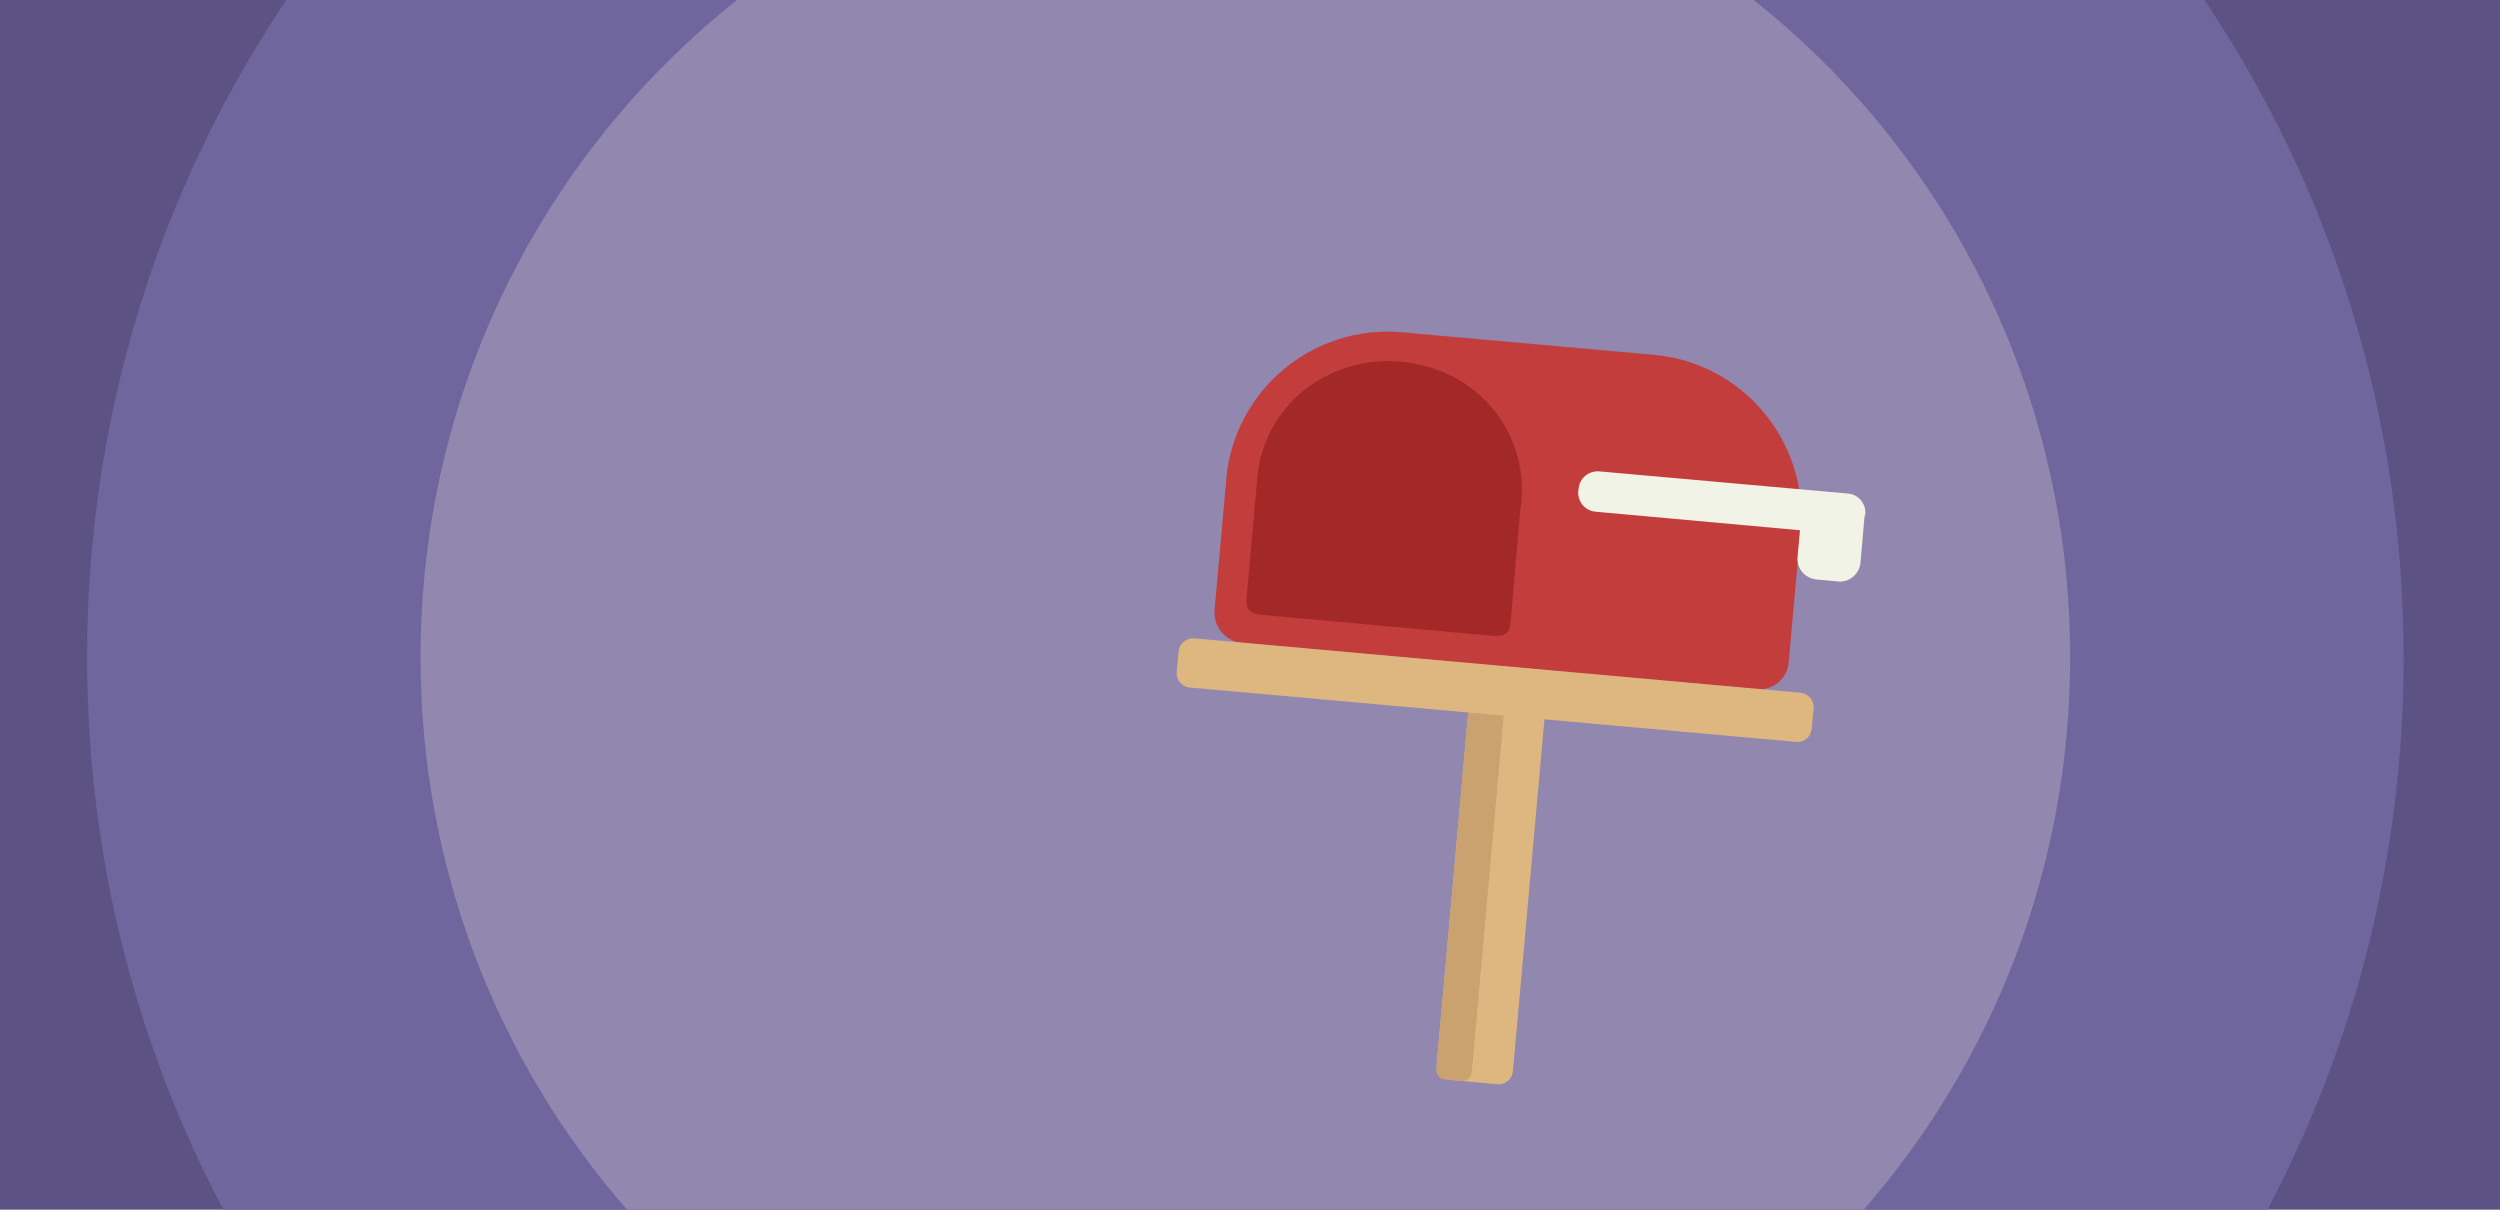
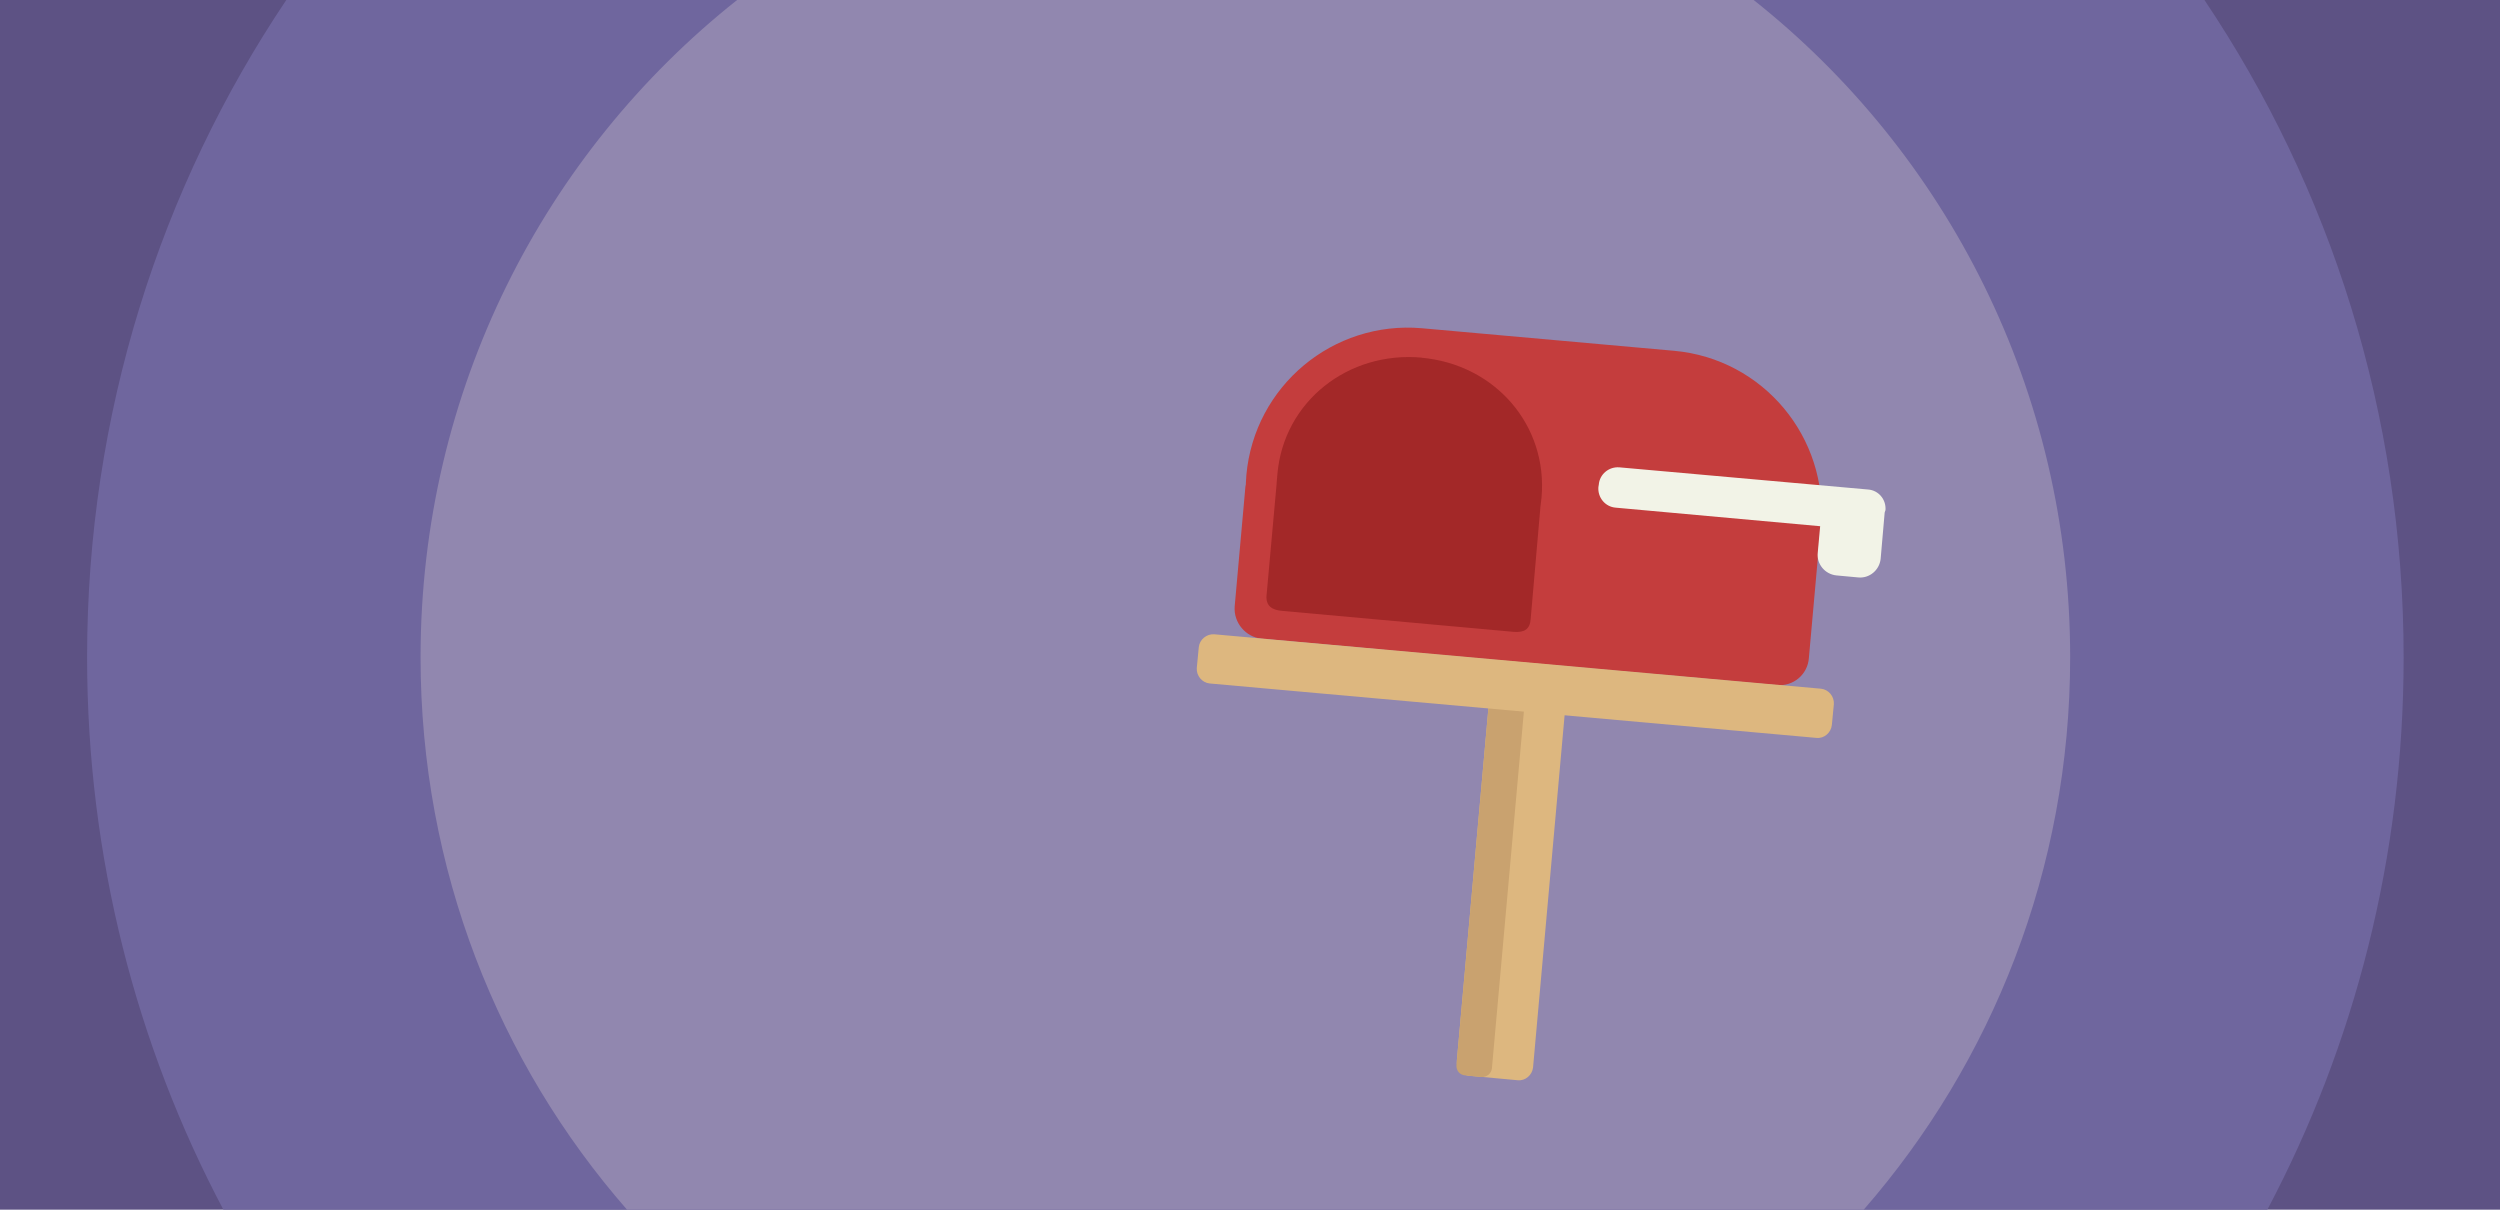
<svg xmlns="http://www.w3.org/2000/svg" version="1.1" x="0px" y="0px" viewBox="0 0 620 300" style="enable-background:new 0 0 620 300;" xml:space="preserve">
  <g id="back">
    <rect style="fill:#5D5284;" width="620" height="300" />
    <path style="fill:#6F669E;" d="M562.3,300c21.6-40.8,33.8-87.4,33.8-137c0-60.4-18.2-116.5-49.4-163H71   C39.8,46.5,21.6,102.6,21.6,163c0,49.5,12.2,96.2,33.8,137H562.3z" />
    <path style="fill:#9187AF;" d="M462.2,300c31.8-36.5,51.2-84.4,51.2-137c0-66.2-30.7-125.1-78.5-163H182.8   c-47.8,37.9-78.5,96.8-78.5,163c0,52.5,19.3,100.5,51.2,137H462.2z" />
  </g>
  <g id="postbox">
-     <path style="fill:#DDB77F;" d="M356.3,264l8.6-96c0.2-1.9,1.9-3.4,3.8-3.2l11.9,1.1c1.9,0.2,3.4,1.9,3.2,3.8l-8.6,96   c-0.2,1.9-1.9,3.4-3.8,3.2l-11.9-1.1C357.5,267.7,356.1,266,356.3,264z" />
-     <path style="fill:#C9A26F;" d="M356.2,265.1l8.8-98.2c0.1-1.3,1.3-2.3,2.6-2.2l4,0.4c1.3,0.1,2.3,1.3,2.2,2.6l-8.8,98.2   c-0.1,1.3-1.3,2.3-2.6,2.2l-4-0.4C357,267.6,356.1,266.5,356.2,265.1z" />
-     <path style="fill:#C43D3D;" d="M403.1,167.9l-62.6-5.6c-22.1-2-38.3-21.5-36.4-43.5v0c2-22.1,21.5-38.3,43.5-36.4l62.6,5.6   c22.1,2,38.3,21.5,36.4,43.5v0C444.7,153.6,425.2,169.9,403.1,167.9z" />
-     <path style="fill:#C43D3D;" d="M307.9,159.4l127.7,11.5c4.1,0.4,7.7-2.6,8-6.7l2.6-29c0.4-4.1-2.6-7.7-6.7-8l-127.7-11.5   c-4.1-0.4-7.7,2.6-8,6.7l-2.6,29C300.9,155.4,303.9,159,307.9,159.4z" />
-     <path style="fill:#A32828;" d="M377.3,124.4c1.6-17.9-11.5-33.1-29.9-34.7l0.3,0c-18.4-1.7-34.3,10.9-35.9,28.8l-0.2,2.4   c0,0,0,0.1,0,0.1c0,0,0,0,0,0l-2.5,27.7c-0.2,2.5,1.3,3.6,3.9,3.8l28.7,2.6l0,0l28.7,2.6c2.6,0.2,4-0.6,4.2-3.1L377,127   c0,0,0,0,0,0c0,0,0-0.1,0-0.1L377.3,124.4z" />
-     <path style="fill:#DDB77F;" d="M445.5,184l-150.5-13.5c-1.9-0.2-3.3-1.9-3.2-3.8l0.5-5.2c0.2-1.9,1.9-3.3,3.8-3.2l150.5,13.5   c1.9,0.2,3.3,1.9,3.2,3.8l-0.5,5.2C449.1,182.7,447.4,184.2,445.5,184z" />
+     <path style="fill:#DDB77F;" d="M361.3,263l8.6-96c0.2-1.9,1.9-3.4,3.8-3.2l11.9,1.1c1.9,0.2,3.4,1.9,3.2,3.8l-8.6,96   c-0.2,1.9-1.9,3.4-3.8,3.2l-11.9-1.1C362.5,266.7,361.1,265,361.3,263z" />
+     <path style="fill:#C9A26F;" d="M361.2,264.1l8.8-98.2c0.1-1.3,1.3-2.3,2.6-2.2l4,0.4c1.3,0.1,2.3,1.3,2.2,2.6l-8.8,98.2   c-0.1,1.3-1.3,2.3-2.6,2.2l-4-0.4C362,266.6,361.1,265.5,361.2,264.1z" />
+     <path style="fill:#C43D3D;" d="M408.1,166.9l-62.6-5.6c-22.1-2-38.3-21.5-36.4-43.5v0c2-22.1,21.5-38.3,43.5-36.4l62.6,5.6   c22.1,2,38.3,21.5,36.4,43.5v0C449.7,152.6,430.2,168.9,408.1,166.9z" />
+     <path style="fill:#C43D3D;" d="M312.9,158.4l127.7,11.5c4.1,0.4,7.7-2.6,8-6.7l2.6-29c0.4-4.1-2.6-7.7-6.7-8l-127.7-11.5   c-4.1-0.4-7.7,2.6-8,6.7l-2.6,29C305.9,154.4,308.9,158,312.9,158.4z" />
+     <path style="fill:#A32828;" d="M382.3,123.4c1.6-17.9-11.5-33.1-29.9-34.7l0.3,0c-18.4-1.7-34.3,10.9-35.9,28.8l-0.2,2.4   c0,0,0,0.1,0,0.1c0,0,0,0,0,0l-2.5,27.7c-0.2,2.5,1.3,3.6,3.9,3.8l28.7,2.6l0,0l28.7,2.6c2.6,0.2,4-0.6,4.2-3.1L382,126   c0,0,0,0,0,0c0,0,0-0.1,0-0.1L382.3,123.4z" />
+     <path style="fill:#DDB77F;" d="M450.5,183l-150.5-13.5c-1.9-0.2-3.3-1.9-3.2-3.8l0.5-5.2c0.2-1.9,1.9-3.3,3.8-3.2l150.5,13.5   c1.9,0.2,3.3,1.9,3.2,3.8l-0.5,5.2C454.1,181.7,452.4,183.2,450.5,183z" />
  </g>
  <g id="flag">
    <g>
-       <path style="fill:#F2F3E7;" d="M462.6,127.5c0.2-2.6-1.7-4.9-4.3-5.1l-61.7-5.5c-2.6-0.2-4.9,1.7-5.1,4.3l-0.1,0.6    c-0.2,2.6,1.7,4.9,4.3,5.1l50.7,4.6l-0.6,6.6c-0.3,2.8,1.8,5.3,4.6,5.6l5.4,0.5c2.8,0.3,5.3-1.8,5.6-4.6l1-11.5c0,0,0,0,0,0    L462.6,127.5z" />
+       <path style="fill:#F2F3E7;" d="M467.6,126.5c0.2-2.6-1.7-4.9-4.3-5.1l-61.7-5.5c-2.6-0.2-4.9,1.7-5.1,4.3l-0.1,0.6    c-0.2,2.6,1.7,4.9,4.3,5.1l50.7,4.6l-0.6,6.6c-0.3,2.8,1.8,5.3,4.6,5.6l5.4,0.5c2.8,0.3,5.3-1.8,5.6-4.6l1-11.5c0,0,0,0,0,0    L467.6,126.5z" />
    </g>
  </g>
-   <g id="Layer_4">
-     <g>
-       <g>
- 			
- 
- 			
- 		</g>
-     </g>
+   <g id="mail">
+     <rect x="-81.4" y="247" style="fill:#F2F3E7;" width="62.9" height="38.1" />
+     <polygon style="fill:#98E2E0;" points="-81.4,247 -50,266 -18.5,247  " />
  </g>
</svg>
